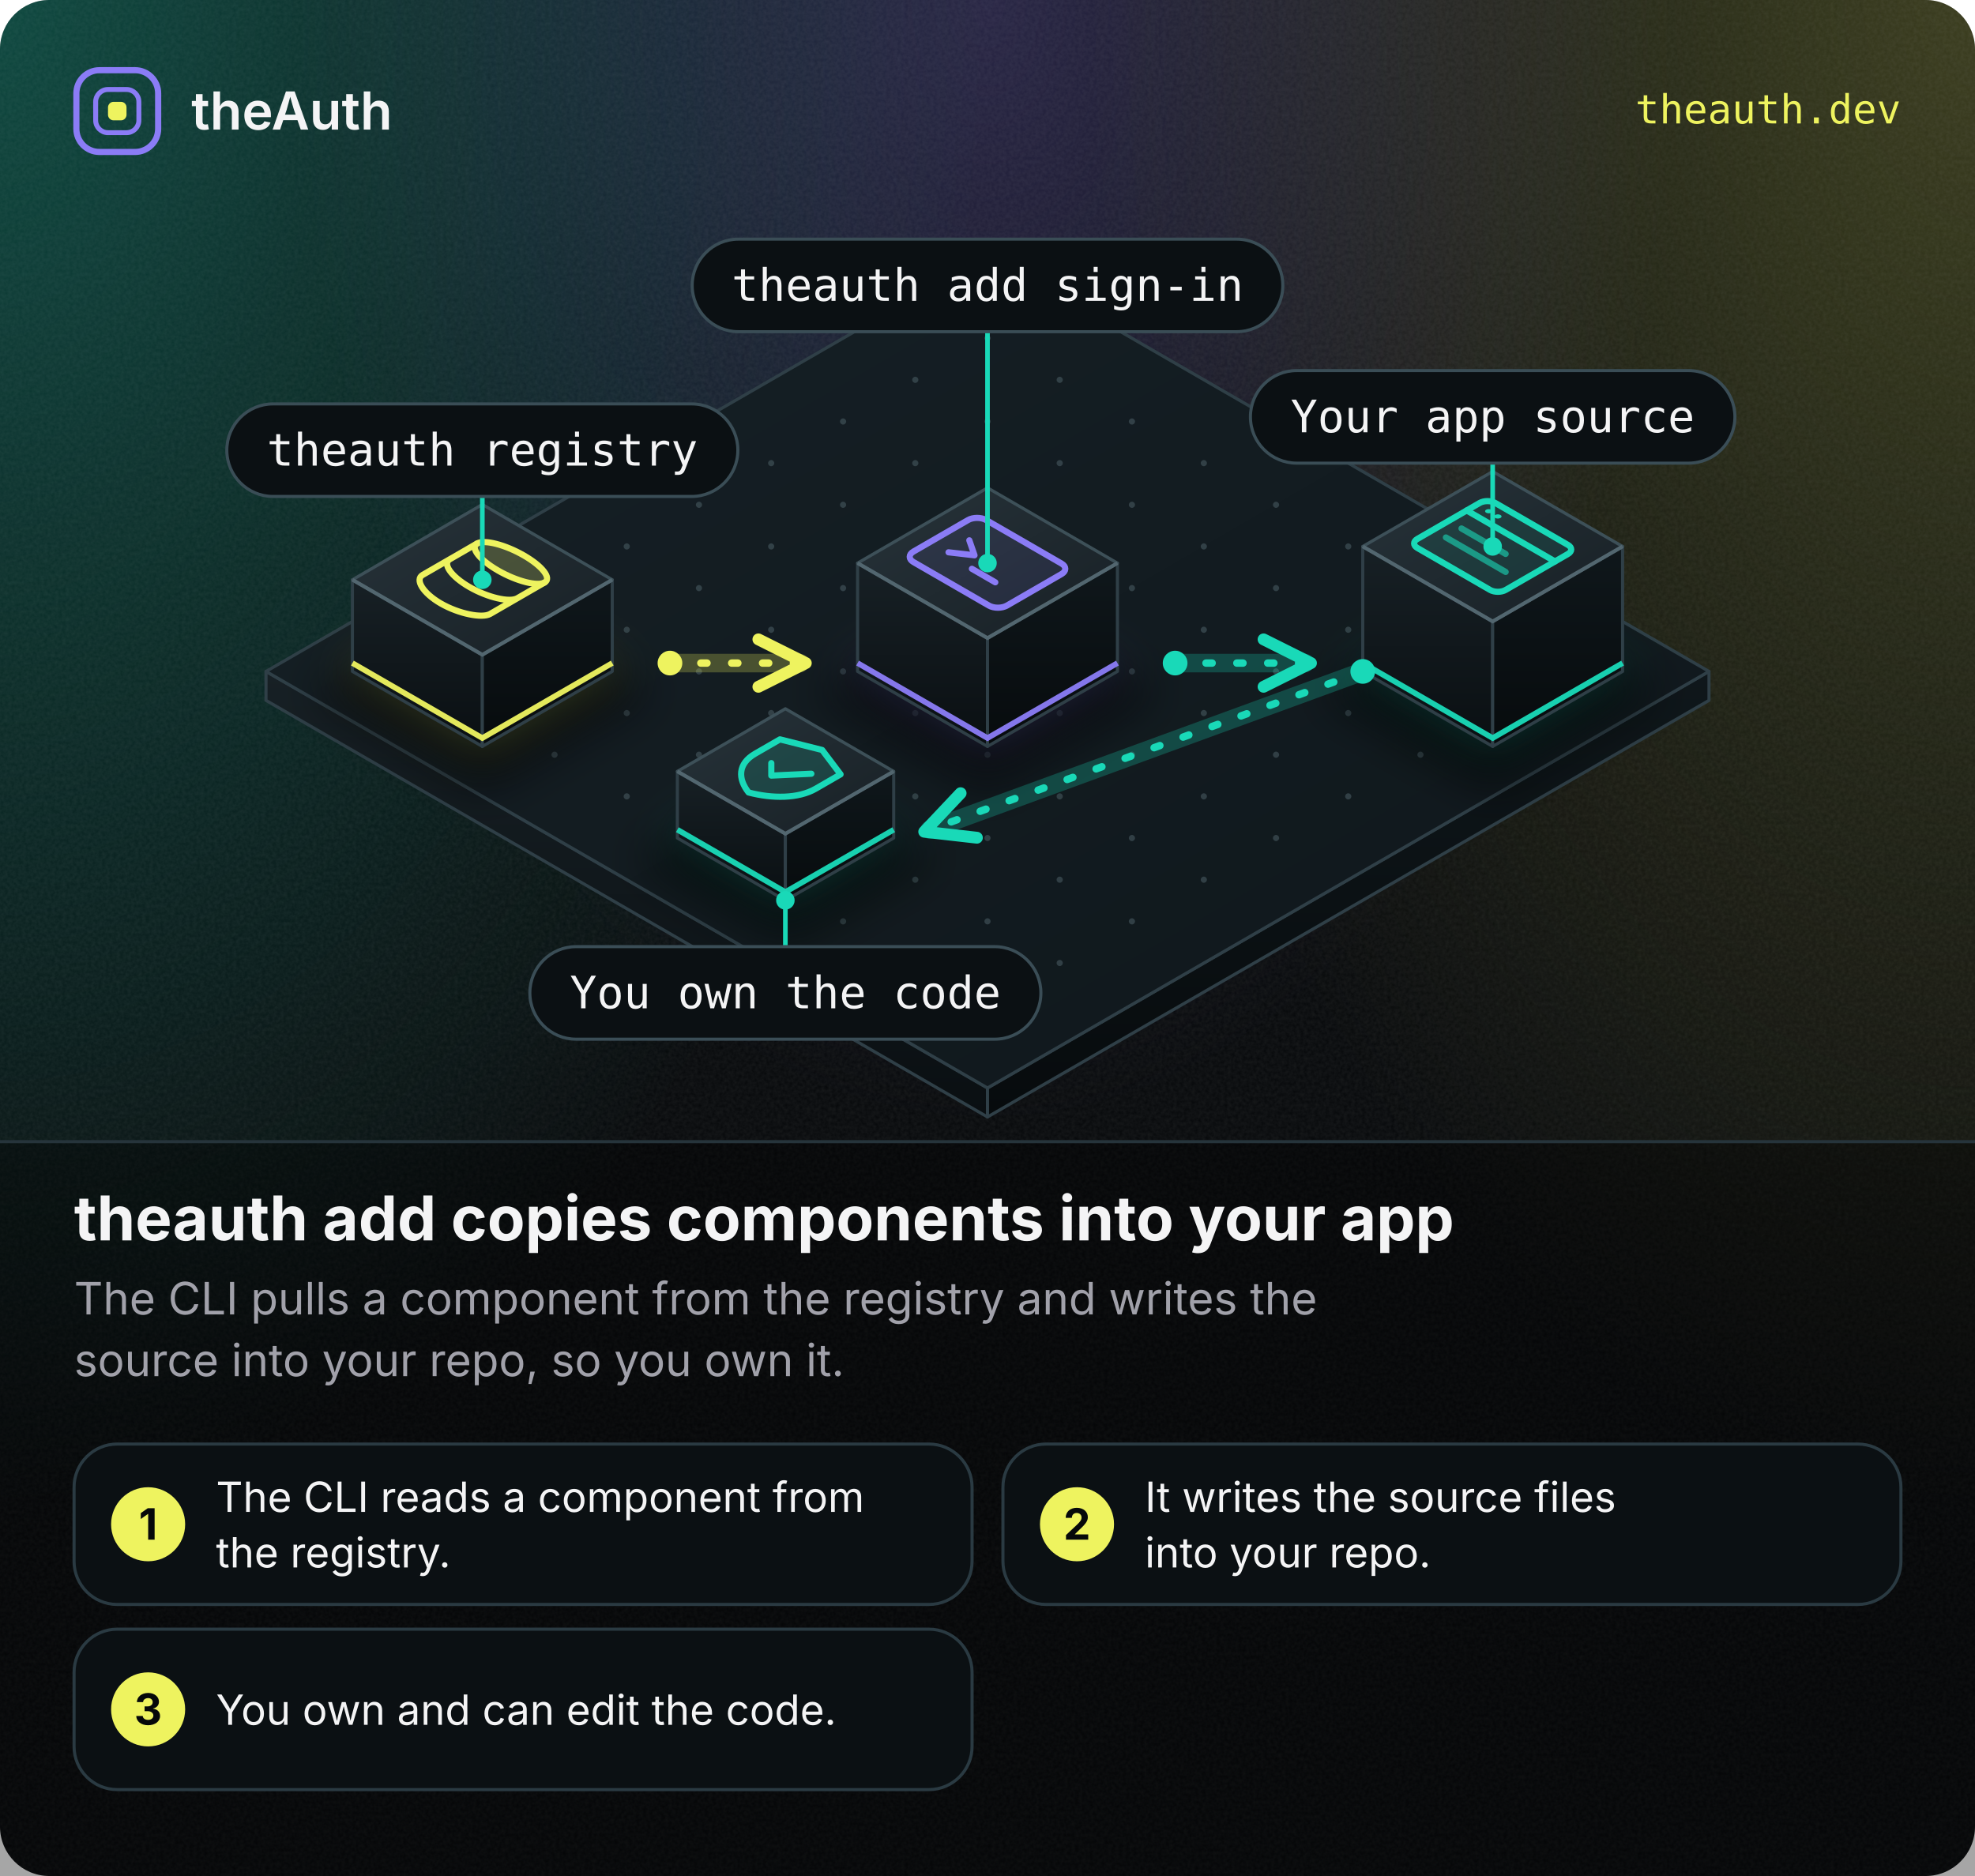
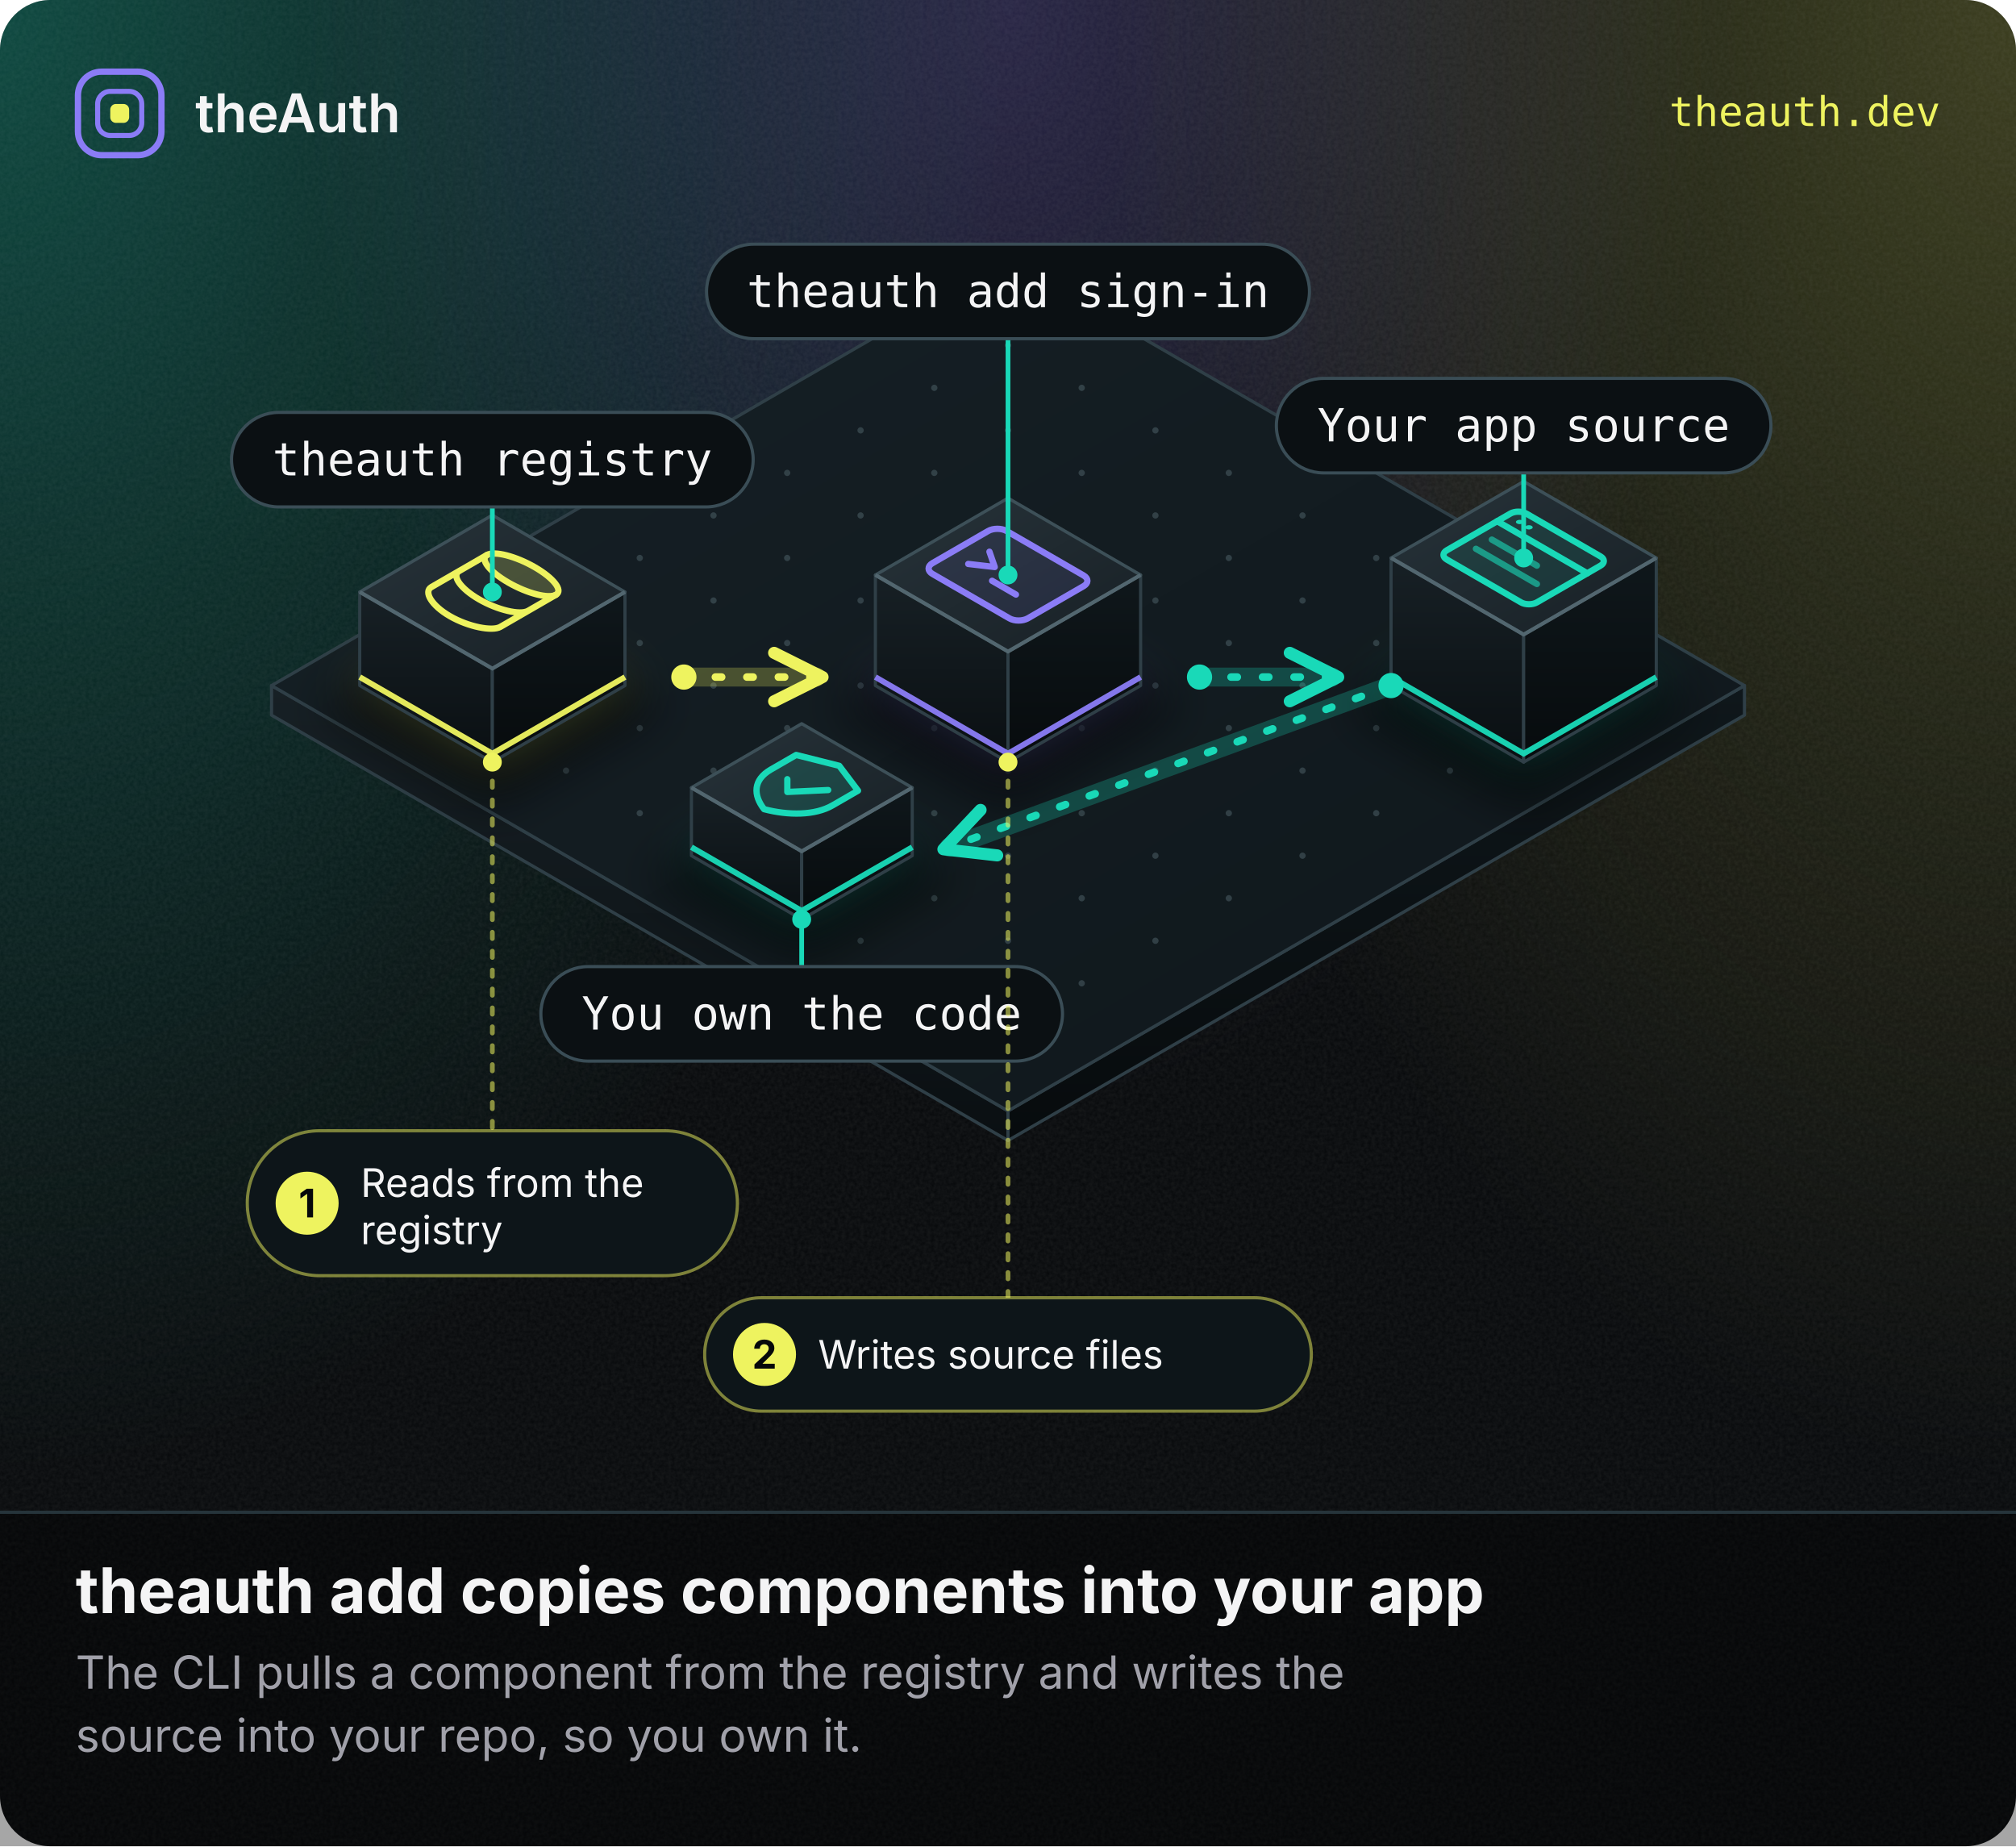
- <svg xmlns="http://www.w3.org/2000/svg" viewBox="0 0 640 608" preserveAspectRatio="xMidYMid meet" role="img" aria-labelledby="t d" font-family="Inter,ui-sans-serif,system-ui,-apple-system,Segoe UI,Roboto,sans-serif">
+ <svg xmlns="http://www.w3.org/2000/svg" viewBox="0 0 640 586" preserveAspectRatio="xMidYMid meet" role="img" aria-labelledby="t d" font-family="Inter,ui-sans-serif,system-ui,-apple-system,Segoe UI,Roboto,sans-serif">
  <defs>
-     <radialGradient id="g1" cx="0" cy="0" r="1" gradientUnits="userSpaceOnUse" gradientTransform="translate(0 0) scale(320 486.4)">
+     <radialGradient id="g1" cx="0" cy="0" r="1" gradientUnits="userSpaceOnUse" gradientTransform="translate(0 0) scale(320 468.8)">
      <stop stop-color="#19d9b8" stop-opacity=".30" />
      <stop offset="1" stop-color="#19d9b8" stop-opacity="0" />
    </radialGradient>
-     <radialGradient id="g2" cx="0" cy="0" r="1" gradientUnits="userSpaceOnUse" gradientTransform="translate(320 0) scale(224 364.8)">
+     <radialGradient id="g2" cx="0" cy="0" r="1" gradientUnits="userSpaceOnUse" gradientTransform="translate(320 0) scale(224 351.6)">
      <stop stop-color="#8b7cf6" stop-opacity=".24" />
      <stop offset="1" stop-color="#8b7cf6" stop-opacity="0" />
    </radialGradient>
-     <radialGradient id="g3" cx="0" cy="0" r="1" gradientUnits="userSpaceOnUse" gradientTransform="translate(640 0) scale(288 486.4)">
+     <radialGradient id="g3" cx="0" cy="0" r="1" gradientUnits="userSpaceOnUse" gradientTransform="translate(640 0) scale(288 468.8)">
      <stop stop-color="#eef35f" stop-opacity=".22" />
      <stop offset="1" stop-color="#eef35f" stop-opacity="0" />
    </radialGradient>
    <linearGradient id="tf" x1="0" y1="0" x2="1" y2="1">
      <stop stop-color="#27333a" />
      <stop offset="1" stop-color="#182025" />
    </linearGradient>
    <linearGradient id="lf" x1="0" y1="0" x2="0" y2="1">
      <stop stop-color="#172025" />
      <stop offset="1" stop-color="#0a0f12" />
    </linearGradient>
    <linearGradient id="rf" x1="0" y1="0" x2="0" y2="1">
      <stop stop-color="#0f171b" />
      <stop offset="1" stop-color="#070b0d" />
    </linearGradient>
    <linearGradient id="pf" x1="0" y1="0" x2="1" y2="1">
      <stop stop-color="#162026" />
      <stop offset="1" stop-color="#0f171b" />
    </linearGradient>
    <marker id="mt" viewBox="0 0 10 10" refX="8" refY="5" markerWidth="8" markerHeight="8" orient="auto-start-reverse">
      <path d="M1 1L9 5L1 9" fill="none" stroke="#19d9b8" stroke-width="2" stroke-linecap="round" stroke-linejoin="round" />
    </marker>
    <marker id="ml" viewBox="0 0 10 10" refX="8" refY="5" markerWidth="8" markerHeight="8" orient="auto-start-reverse">
      <path d="M1 1L9 5L1 9" fill="none" stroke="#eef35f" stroke-width="2" stroke-linecap="round" stroke-linejoin="round" />
    </marker>
    <marker id="mp" viewBox="0 0 10 10" refX="8" refY="5" markerWidth="8" markerHeight="8" orient="auto-start-reverse">
      <path d="M1 1L9 5L1 9" fill="none" stroke="#8b7cf6" stroke-width="2" stroke-linecap="round" stroke-linejoin="round" />
    </marker>
    <marker id="mr" viewBox="0 0 10 10" refX="8" refY="5" markerWidth="8" markerHeight="8" orient="auto-start-reverse">
      <path d="M1 1L9 5L1 9" fill="none" stroke="#f87171" stroke-width="2" stroke-linecap="round" stroke-linejoin="round" />
    </marker>
    <style>.flow{animation:flow 1.8s linear infinite}@keyframes flow{to{stroke-dashoffset:-20}}@media (prefers-reduced-motion:reduce){.flow{animation:none}}</style>
    <filter id="bl" x="-30%" y="-30%" width="160%" height="160%">
      <feGaussianBlur stdDeviation="7" />
    </filter>
    <filter id="n" x="0" y="0" width="100%" height="100%">
      <feTurbulence type="fractalNoise" baseFrequency=".85" numOctaves="2" seed="11" stitchTiles="stitch" />
      <feColorMatrix values="0 0 0 0 1  0 0 0 0 1  0 0 0 0 1  0 0 0 .7 0" />
    </filter>
  </defs>
-   <rect width="640" height="608" rx="16" fill="#06080a" />
-   <rect width="640" height="608" rx="16" fill="url(#g1)" />
-   <rect width="640" height="608" rx="16" fill="url(#g2)" />
-   <rect width="640" height="608" rx="16" fill="url(#g3)" />
-   <rect width="640" height="608" rx="16" filter="url(#n)" opacity=".10" />
+   <rect width="640" height="586" rx="16" fill="#06080a" />
+   <rect width="640" height="586" rx="16" fill="url(#g1)" />
+   <rect width="640" height="586" rx="16" fill="url(#g2)" />
+   <rect width="640" height="586" rx="16" fill="url(#g3)" />
+   <rect width="640" height="586" rx="16" filter="url(#n)" opacity=".10" />
  <polygon points="86.2,227 320,362 320,352.6 86.2,217.6" fill="url(#lf)" stroke="#2f3f47" stroke-width="1" stroke-linejoin="round" />
  <polygon points="553.8,227 320,362 320,352.6 553.8,217.6" fill="url(#rf)" stroke="#2f3f47" stroke-width="1" stroke-linejoin="round" />
  <polygon points="320,82.6 553.8,217.6 320,352.6 86.2,217.6" fill="url(#pf)" stroke="#2f3f47" stroke-width="1" stroke-linejoin="round" />
  <circle cx="320" cy="109.6" r="1" fill="#46585f" opacity=".6" />
  <circle cx="296.6" cy="123.1" r="1" fill="#46585f" opacity=".6" />
  <circle cx="273.2" cy="136.6" r="1" fill="#46585f" opacity=".6" />
  <circle cx="249.9" cy="150.1" r="1" fill="#46585f" opacity=".6" />
  <circle cx="226.5" cy="163.6" r="1" fill="#46585f" opacity=".6" />
  <circle cx="203.1" cy="177.1" r="1" fill="#46585f" opacity=".6" />
  <circle cx="179.7" cy="190.6" r="1" fill="#46585f" opacity=".6" />
  <circle cx="156.3" cy="204.1" r="1" fill="#46585f" opacity=".6" />
  <circle cx="132.9" cy="217.6" r="1" fill="#46585f" opacity=".6" />
  <circle cx="343.4" cy="123.1" r="1" fill="#46585f" opacity=".6" />
  <circle cx="320" cy="136.6" r="1" fill="#46585f" opacity=".6" />
  <circle cx="296.6" cy="150.1" r="1" fill="#46585f" opacity=".6" />
  <circle cx="273.2" cy="163.6" r="1" fill="#46585f" opacity=".6" />
  <circle cx="249.9" cy="177.1" r="1" fill="#46585f" opacity=".6" />
  <circle cx="226.5" cy="190.6" r="1" fill="#46585f" opacity=".6" />
  <circle cx="203.1" cy="204.1" r="1" fill="#46585f" opacity=".6" />
  <circle cx="179.7" cy="217.6" r="1" fill="#46585f" opacity=".6" />
  <circle cx="156.3" cy="231.1" r="1" fill="#46585f" opacity=".6" />
  <circle cx="366.8" cy="136.6" r="1" fill="#46585f" opacity=".6" />
  <circle cx="343.4" cy="150.1" r="1" fill="#46585f" opacity=".6" />
  <circle cx="320" cy="163.6" r="1" fill="#46585f" opacity=".6" />
  <circle cx="296.6" cy="177.1" r="1" fill="#46585f" opacity=".6" />
  <circle cx="273.2" cy="190.6" r="1" fill="#46585f" opacity=".6" />
  <circle cx="249.9" cy="204.1" r="1" fill="#46585f" opacity=".6" />
  <circle cx="226.5" cy="217.6" r="1" fill="#46585f" opacity=".6" />
  <circle cx="203.1" cy="231.1" r="1" fill="#46585f" opacity=".6" />
  <circle cx="179.7" cy="244.6" r="1" fill="#46585f" opacity=".6" />
  <circle cx="390.1" cy="150.1" r="1" fill="#46585f" opacity=".6" />
  <circle cx="366.8" cy="163.6" r="1" fill="#46585f" opacity=".6" />
  <circle cx="343.4" cy="177.1" r="1" fill="#46585f" opacity=".6" />
  <circle cx="320" cy="190.6" r="1" fill="#46585f" opacity=".6" />
  <circle cx="296.6" cy="204.1" r="1" fill="#46585f" opacity=".6" />
  <circle cx="273.2" cy="217.6" r="1" fill="#46585f" opacity=".6" />
  <circle cx="249.9" cy="231.1" r="1" fill="#46585f" opacity=".6" />
  <circle cx="226.5" cy="244.6" r="1" fill="#46585f" opacity=".6" />
  <circle cx="203.1" cy="258.1" r="1" fill="#46585f" opacity=".6" />
  <circle cx="413.5" cy="163.6" r="1" fill="#46585f" opacity=".6" />
  <circle cx="390.1" cy="177.1" r="1" fill="#46585f" opacity=".6" />
  <circle cx="366.8" cy="190.6" r="1" fill="#46585f" opacity=".6" />
  <circle cx="343.4" cy="204.1" r="1" fill="#46585f" opacity=".6" />
  <circle cx="320" cy="217.6" r="1" fill="#46585f" opacity=".6" />
  <circle cx="296.6" cy="231.1" r="1" fill="#46585f" opacity=".6" />
  <circle cx="273.2" cy="244.6" r="1" fill="#46585f" opacity=".6" />
  <circle cx="249.9" cy="258.1" r="1" fill="#46585f" opacity=".6" />
  <circle cx="226.5" cy="271.6" r="1" fill="#46585f" opacity=".6" />
  <circle cx="436.9" cy="177.1" r="1" fill="#46585f" opacity=".6" />
  <circle cx="413.5" cy="190.6" r="1" fill="#46585f" opacity=".6" />
  <circle cx="390.1" cy="204.1" r="1" fill="#46585f" opacity=".6" />
  <circle cx="366.8" cy="217.6" r="1" fill="#46585f" opacity=".6" />
  <circle cx="343.4" cy="231.1" r="1" fill="#46585f" opacity=".6" />
  <circle cx="320" cy="244.6" r="1" fill="#46585f" opacity=".6" />
  <circle cx="296.6" cy="258.1" r="1" fill="#46585f" opacity=".6" />
  <circle cx="273.2" cy="271.6" r="1" fill="#46585f" opacity=".6" />
  <circle cx="249.9" cy="285.1" r="1" fill="#46585f" opacity=".6" />
  <circle cx="460.3" cy="190.6" r="1" fill="#46585f" opacity=".6" />
  <circle cx="436.9" cy="204.1" r="1" fill="#46585f" opacity=".6" />
  <circle cx="413.5" cy="217.6" r="1" fill="#46585f" opacity=".6" />
  <circle cx="390.1" cy="231.1" r="1" fill="#46585f" opacity=".6" />
  <circle cx="366.8" cy="244.6" r="1" fill="#46585f" opacity=".6" />
  <circle cx="343.4" cy="258.1" r="1" fill="#46585f" opacity=".6" />
  <circle cx="320" cy="271.6" r="1" fill="#46585f" opacity=".6" />
  <circle cx="296.6" cy="285.1" r="1" fill="#46585f" opacity=".6" />
  <circle cx="273.2" cy="298.6" r="1" fill="#46585f" opacity=".6" />
  <circle cx="483.7" cy="204.1" r="1" fill="#46585f" opacity=".6" />
  <circle cx="460.3" cy="217.6" r="1" fill="#46585f" opacity=".6" />
  <circle cx="436.9" cy="231.1" r="1" fill="#46585f" opacity=".6" />
  <circle cx="413.5" cy="244.6" r="1" fill="#46585f" opacity=".6" />
  <circle cx="390.1" cy="258.1" r="1" fill="#46585f" opacity=".6" />
  <circle cx="366.8" cy="271.6" r="1" fill="#46585f" opacity=".6" />
  <circle cx="343.4" cy="285.1" r="1" fill="#46585f" opacity=".6" />
  <circle cx="320" cy="298.6" r="1" fill="#46585f" opacity=".6" />
  <circle cx="296.6" cy="312.1" r="1" fill="#46585f" opacity=".6" />
  <circle cx="507.1" cy="217.6" r="1" fill="#46585f" opacity=".6" />
  <circle cx="483.7" cy="231.1" r="1" fill="#46585f" opacity=".6" />
  <circle cx="460.3" cy="244.6" r="1" fill="#46585f" opacity=".6" />
  <circle cx="436.9" cy="258.1" r="1" fill="#46585f" opacity=".6" />
  <circle cx="413.5" cy="271.6" r="1" fill="#46585f" opacity=".6" />
  <circle cx="390.1" cy="285.1" r="1" fill="#46585f" opacity=".6" />
  <circle cx="366.8" cy="298.6" r="1" fill="#46585f" opacity=".6" />
  <circle cx="343.4" cy="312.1" r="1" fill="#46585f" opacity=".6" />
  <circle cx="320" cy="325.6" r="1" fill="#46585f" opacity=".6" />
  <polygon points="156.3,192.4 211.5,224.3 156.3,256.2 101.1,224.3" fill="#000" opacity=".6" filter="url(#bl)" />
  <polygon points="156.3,190.6 203.1,217.6 156.3,244.6 109.6,217.6" fill="#eef35f" opacity=".16" filter="url(#bl)" />
  <polygon points="114.2,217.6 156.3,241.9 156.3,212.2 114.2,187.9" fill="url(#lf)" stroke="#2f3f47" stroke-width="1" stroke-linejoin="round" />
  <polygon points="198.4,217.6 156.3,241.9 156.3,212.2 198.4,187.9" fill="url(#rf)" stroke="#2f3f47" stroke-width="1" stroke-linejoin="round" />
  <polygon points="156.3,163.5 198.4,187.9 156.3,212.2 114.2,187.9" fill="url(#tf)" stroke="#3d5058" stroke-width="1" stroke-linejoin="round" />
  <polyline points="114.2,187.9 156.3,212.2 198.4,187.9" fill="none" stroke="#52666f" stroke-width="1.2" />
  <polyline points="114.2,214.9 156.3,239.2 198.4,214.9" fill="none" stroke="#eef35f" stroke-width="1.8" opacity=".95" />
  <g transform="matrix(42.088 24.3 -42.088 24.3 156.3 163.5)" fill="none" stroke-width="2" stroke-linecap="round" stroke-linejoin="round" style="vector-effect:non-scaling-stroke">
    <ellipse vector-effect="non-scaling-stroke" cx=".5" cy=".28" rx=".26" ry=".1" fill="#eef35f" fill-opacity=".2" stroke="#eef35f" />
    <path vector-effect="non-scaling-stroke" d="M.24 .28V.7C.24 .76 .36 .82 .5 .82S.76 .76 .76 .7V.28M.24 .49C.24 .55 .36 .6 .5 .6S.76 .55 .76 .49" stroke="#eef35f" />
  </g>
  <polygon points="320,192.4 375.2,224.3 320,256.2 264.8,224.3" fill="#000" opacity=".6" filter="url(#bl)" />
  <polygon points="320,190.6 366.8,217.6 320,244.6 273.2,217.6" fill="#8b7cf6" opacity=".16" filter="url(#bl)" />
  <polygon points="277.9,217.6 320,241.9 320,206.8 277.9,182.5" fill="url(#lf)" stroke="#2f3f47" stroke-width="1" stroke-linejoin="round" />
  <polygon points="362.1,217.6 320,241.9 320,206.8 362.1,182.5" fill="url(#rf)" stroke="#2f3f47" stroke-width="1" stroke-linejoin="round" />
  <polygon points="320,158.1 362.1,182.5 320,206.8 277.9,182.5" fill="url(#tf)" stroke="#3d5058" stroke-width="1" stroke-linejoin="round" />
  <polyline points="277.9,182.5 320,206.8 362.1,182.5" fill="none" stroke="#52666f" stroke-width="1.2" />
  <polyline points="277.9,214.9 320,239.2 362.1,214.9" fill="none" stroke="#8b7cf6" stroke-width="1.8" opacity=".95" />
  <g transform="matrix(42.088 24.3 -42.088 24.3 320 158.1)" fill="none" stroke-width="2" stroke-linecap="round" stroke-linejoin="round" style="vector-effect:non-scaling-stroke">
    <rect vector-effect="non-scaling-stroke" x=".14" y=".22" width=".72" height=".56" rx=".07" fill="#8b7cf6" fill-opacity=".1" stroke="#8b7cf6" />
    <path vector-effect="non-scaling-stroke" d="M.28 .42L.4 .5L.28 .58M.48 .6H.66" stroke="#8b7cf6" />
  </g>
  <polygon points="483.7,192.4 538.9,224.3 483.7,256.2 428.5,224.3" fill="#000" opacity=".6" filter="url(#bl)" />
  <polygon points="483.7,190.6 530.4,217.6 483.7,244.6 436.9,217.6" fill="#19d9b8" opacity=".16" filter="url(#bl)" />
  <polygon points="441.6,217.6 483.7,241.9 483.7,201.4 441.6,177.1" fill="url(#lf)" stroke="#2f3f47" stroke-width="1" stroke-linejoin="round" />
  <polygon points="525.8,217.6 483.7,241.9 483.7,201.4 525.8,177.1" fill="url(#rf)" stroke="#2f3f47" stroke-width="1" stroke-linejoin="round" />
  <polygon points="483.7,152.8 525.8,177.1 483.7,201.4 441.6,177.1" fill="url(#tf)" stroke="#3d5058" stroke-width="1" stroke-linejoin="round" />
  <polyline points="441.6,177.1 483.7,201.4 525.8,177.1" fill="none" stroke="#52666f" stroke-width="1.2" />
  <polyline points="441.6,214.9 483.7,239.2 525.8,214.9" fill="none" stroke="#19d9b8" stroke-width="1.8" opacity=".95" />
  <g transform="matrix(42.088 24.3 -42.088 24.3 483.7 152.8)" fill="none" stroke-width="2" stroke-linecap="round" stroke-linejoin="round" style="vector-effect:non-scaling-stroke">
    <rect vector-effect="non-scaling-stroke" x=".16" y=".2" width=".68" height=".6" rx=".06" fill="#19d9b8" fill-opacity=".1" stroke="#19d9b8" />
    <path vector-effect="non-scaling-stroke" d="M.16 .36H.84" stroke="#19d9b8" />
    <circle vector-effect="non-scaling-stroke" cx=".25" cy=".28" r=".02" fill="#19d9b8" stroke="none" />
    <circle vector-effect="non-scaling-stroke" cx=".32" cy=".28" r=".02" fill="#19d9b8" stroke="none" />
    <path vector-effect="non-scaling-stroke" d="M.26 .5H.6M.26 .62H.72" stroke="#19d9b8" stroke-opacity=".6" />
  </g>
  <polyline points="217.1,214.9 259.2,214.9" fill="none" stroke="#eef35f" stroke-opacity=".25" stroke-width="6" stroke-linecap="round" stroke-linejoin="round" />
  <polyline class="flow" points="217.1,214.9 259.2,214.9" fill="none" stroke="#eef35f" stroke-width="2.4" stroke-dasharray="2 8" stroke-linecap="round" stroke-linejoin="round" marker-end="url(#ml)" />
  <circle cx="217.1" cy="214.9" r="4" fill="#eef35f" />
  <polyline points="380.8,214.9 422.9,214.9" fill="none" stroke="#19d9b8" stroke-opacity=".25" stroke-width="6" stroke-linecap="round" stroke-linejoin="round" />
  <polyline class="flow" points="380.8,214.9 422.9,214.9" fill="none" stroke="#19d9b8" stroke-width="2.4" stroke-dasharray="2 8" stroke-linecap="round" stroke-linejoin="round" marker-end="url(#mt)" />
  <circle cx="380.8" cy="214.9" r="4" fill="#19d9b8" />
  <polygon points="254.5,250.5 302.7,278.3 254.5,306.1 206.4,278.3" fill="#000" opacity=".6" filter="url(#bl)" />
  <polygon points="254.5,248.6 294.3,271.6 254.5,294.5 214.8,271.6" fill="#19d9b8" opacity=".16" filter="url(#bl)" />
  <polygon points="219.5,271.6 254.5,291.8 254.5,270.2 219.5,250" fill="url(#lf)" stroke="#2f3f47" stroke-width="1" stroke-linejoin="round" />
  <polygon points="289.6,271.6 254.5,291.8 254.5,270.2 289.6,250" fill="url(#rf)" stroke="#2f3f47" stroke-width="1" stroke-linejoin="round" />
  <polygon points="254.5,229.7 289.6,250 254.5,270.2 219.5,250" fill="url(#tf)" stroke="#3d5058" stroke-width="1" stroke-linejoin="round" />
  <polyline points="219.5,250 254.5,270.2 289.6,250" fill="none" stroke="#52666f" stroke-width="1.2" />
  <polyline points="219.5,268.9 254.5,289.1 289.6,268.9" fill="none" stroke="#19d9b8" stroke-width="1.8" opacity=".95" />
  <g transform="matrix(35.073 20.25 -35.073 20.25 254.5 229.7)" fill="none" stroke-width="2" stroke-linecap="round" stroke-linejoin="round" style="vector-effect:non-scaling-stroke">
    <path vector-effect="non-scaling-stroke" d="M.5 .16L.78 .27V.5C.78 .66 .66 .78 .5 .84C.34 .78 .22 .66 .22 .5V.27Z" fill="#19d9b8" fill-opacity=".16" stroke="#19d9b8" />
    <path vector-effect="non-scaling-stroke" d="M.37 .5L.47 .6L.64 .4" fill="none" stroke="#19d9b8" />
  </g>
  <polyline points="441.6,217.6 301.3,268.9" fill="none" stroke="#19d9b8" stroke-opacity=".25" stroke-width="6" stroke-linecap="round" stroke-linejoin="round" />
  <polyline class="flow" points="441.6,217.6 301.3,268.9" fill="none" stroke="#19d9b8" stroke-width="2.4" stroke-dasharray="2 8" stroke-linecap="round" stroke-linejoin="round" marker-end="url(#mt)" />
  <circle cx="441.6" cy="217.6" r="4" fill="#19d9b8" />
  <line x1="156.3" y1="160.9" x2="156.3" y2="187.9" stroke="#19d9b8" stroke-width="1.5" />
  <circle cx="156.3" cy="187.9" r="3" fill="#19d9b8" />
  <rect x="73.5" y="130.9" width="165.6" height="30" rx="15" fill="#0b1013" stroke="#3a4d56" />
  <text x="156.3" y="150.9" text-anchor="middle" font-size="14.5" fill="#f4f4f5" font-family="ui-monospace,JetBrains Mono,Menlo,Consolas,monospace">theauth registry</text>
  <line x1="320" y1="107.5" x2="320" y2="182.5" stroke="#19d9b8" stroke-width="1.5" />
  <circle cx="320" cy="182.5" r="3" fill="#19d9b8" />
  <rect x="224.3" y="77.5" width="191.4" height="30" rx="15" fill="#0b1013" stroke="#3a4d56" />
  <text x="320" y="97.5" text-anchor="middle" font-size="14.5" fill="#f4f4f5" font-family="ui-monospace,JetBrains Mono,Menlo,Consolas,monospace">theauth add sign-in</text>
  <line x1="483.7" y1="150.1" x2="483.7" y2="177.1" stroke="#19d9b8" stroke-width="1.5" />
  <circle cx="483.7" cy="177.1" r="3" fill="#19d9b8" />
  <rect x="405.2" y="120.1" width="157" height="30" rx="15" fill="#0b1013" stroke="#3a4d56" />
  <text x="483.7" y="140.1" text-anchor="middle" font-size="14.5" fill="#f4f4f5" font-family="ui-monospace,JetBrains Mono,Menlo,Consolas,monospace">Your app source</text>
  <line x1="254.5" y1="291.8" x2="254.5" y2="306.8" stroke="#19d9b8" stroke-width="1.5" />
  <circle cx="254.5" cy="291.8" r="3" fill="#19d9b8" />
  <rect x="171.7" y="306.8" width="165.6" height="30" rx="15" fill="#0b1013" stroke="#3a4d56" />
  <text x="254.5" y="326.8" text-anchor="middle" font-size="14.5" fill="#f4f4f5" font-family="ui-monospace,JetBrains Mono,Menlo,Consolas,monospace">You own the code</text>
+   <path d="M156.3 241.9L156.3 358.9" stroke="#eef35f" stroke-opacity=".55" stroke-width="1.5" stroke-dasharray="2 4" stroke-linecap="round" />
+   <circle cx="156.3" cy="241.9" r="3" fill="#eef35f" />
+   <rect x="78.5" y="358.9" width="155.6" height="46" rx="23" fill="#0d1519" stroke="#eef35f" stroke-opacity=".5" />
+   <circle cx="97.5" cy="381.9" r="10" fill="#eef35f" />
+   <text x="97.5" y="386.4" text-anchor="middle" font-size="12.5" font-weight="700" fill="#06080a">1</text>
+   <text x="114.5" y="379.9" font-size="12.5" fill="#f4f4f5">Reads from the</text>
+   <text x="114.5" y="394.9" font-size="12.5" fill="#f4f4f5">registry</text>
+   <path d="M320 241.9L320 411.9" stroke="#eef35f" stroke-opacity=".55" stroke-width="1.5" stroke-dasharray="2 4" stroke-linecap="round" />
+   <circle cx="320" cy="241.9" r="3" fill="#eef35f" />
+   <rect x="223.7" y="411.9" width="192.6" height="36" rx="18" fill="#0d1519" stroke="#eef35f" stroke-opacity=".5" />
+   <circle cx="242.7" cy="429.9" r="10" fill="#eef35f" />
+   <text x="242.7" y="434.4" text-anchor="middle" font-size="12.5" font-weight="700" fill="#06080a">2</text>
+   <text x="259.7" y="434.4" font-size="12.5" fill="#f4f4f5">Writes source files</text>
  <g transform="translate(24 22)">
    <rect x=".75" y=".75" width="26.5" height="26.5" rx="7.5" fill="none" stroke="#8b7cf6" stroke-width="2" />
    <rect x="7" y="7" width="14" height="14" rx="4" fill="none" stroke="#8b7cf6" stroke-width="1.6" />
    <rect x="11" y="11" width="6" height="6" rx="1.8" fill="#eef35f" />
    <text x="38" y="20" font-size="17" font-weight="600" fill="#f4f4f5">theAuth</text>
  </g>
-   <rect x="0" y="370" width="640" height="238" fill="#000" opacity=".35" />
-   <line x1="0" y1="370" x2="640" y2="370" stroke="#26343b" />
-   <text x="24" y="402" font-size="20" font-weight="650" fill="#f4f4f5">theauth add copies components into your app</text>
-   <text x="24" y="426" font-size="14.5" fill="#a1a1aa">The CLI pulls a component from the registry and writes the</text>
-   <text x="24" y="446" font-size="14.5" fill="#a1a1aa">source into your repo, so you own it.</text>
-   <rect x="24" y="468" width="291" height="52" rx="14" fill="#0b1013" stroke="#2a3a42" />
-   <circle cx="48" cy="494" r="12" fill="#eef35f" />
-   <text x="48" y="499" text-anchor="middle" font-size="14" font-weight="700" fill="#06080a">1</text>
-   <text x="70" y="490" font-size="13.5" fill="#f4f4f5">The CLI reads a component from</text>
-   <text x="70" y="508" font-size="13.5" fill="#f4f4f5">the registry.</text>
-   <rect x="325" y="468" width="291" height="52" rx="14" fill="#0b1013" stroke="#2a3a42" />
-   <circle cx="349" cy="494" r="12" fill="#eef35f" />
-   <text x="349" y="499" text-anchor="middle" font-size="14" font-weight="700" fill="#06080a">2</text>
-   <text x="371" y="490" font-size="13.5" fill="#f4f4f5">It writes the source files</text>
-   <text x="371" y="508" font-size="13.5" fill="#f4f4f5">into your repo.</text>
-   <rect x="24" y="528" width="291" height="52" rx="14" fill="#0b1013" stroke="#2a3a42" />
-   <circle cx="48" cy="554" r="12" fill="#eef35f" />
-   <text x="48" y="559" text-anchor="middle" font-size="14" font-weight="700" fill="#06080a">3</text>
-   <text x="70" y="559" font-size="13.5" fill="#f4f4f5">You own and can edit the code.</text>
+   <rect x="0" y="480" width="640" height="106" fill="#000" opacity=".35" />
+   <line x1="0" y1="480" x2="640" y2="480" stroke="#26343b" />
+   <text x="24" y="512" font-size="20" font-weight="650" fill="#f4f4f5">theauth add copies components into your app</text>
+   <text x="24" y="536" font-size="14.5" fill="#a1a1aa">The CLI pulls a component from the registry and writes the</text>
+   <text x="24" y="556" font-size="14.5" fill="#a1a1aa">source into your repo, so you own it.</text>
  <text x="616" y="40" text-anchor="end" font-size="13" fill="#eef35f" font-family="ui-monospace,JetBrains Mono,Menlo,Consolas,monospace">theauth.dev</text>
</svg>
